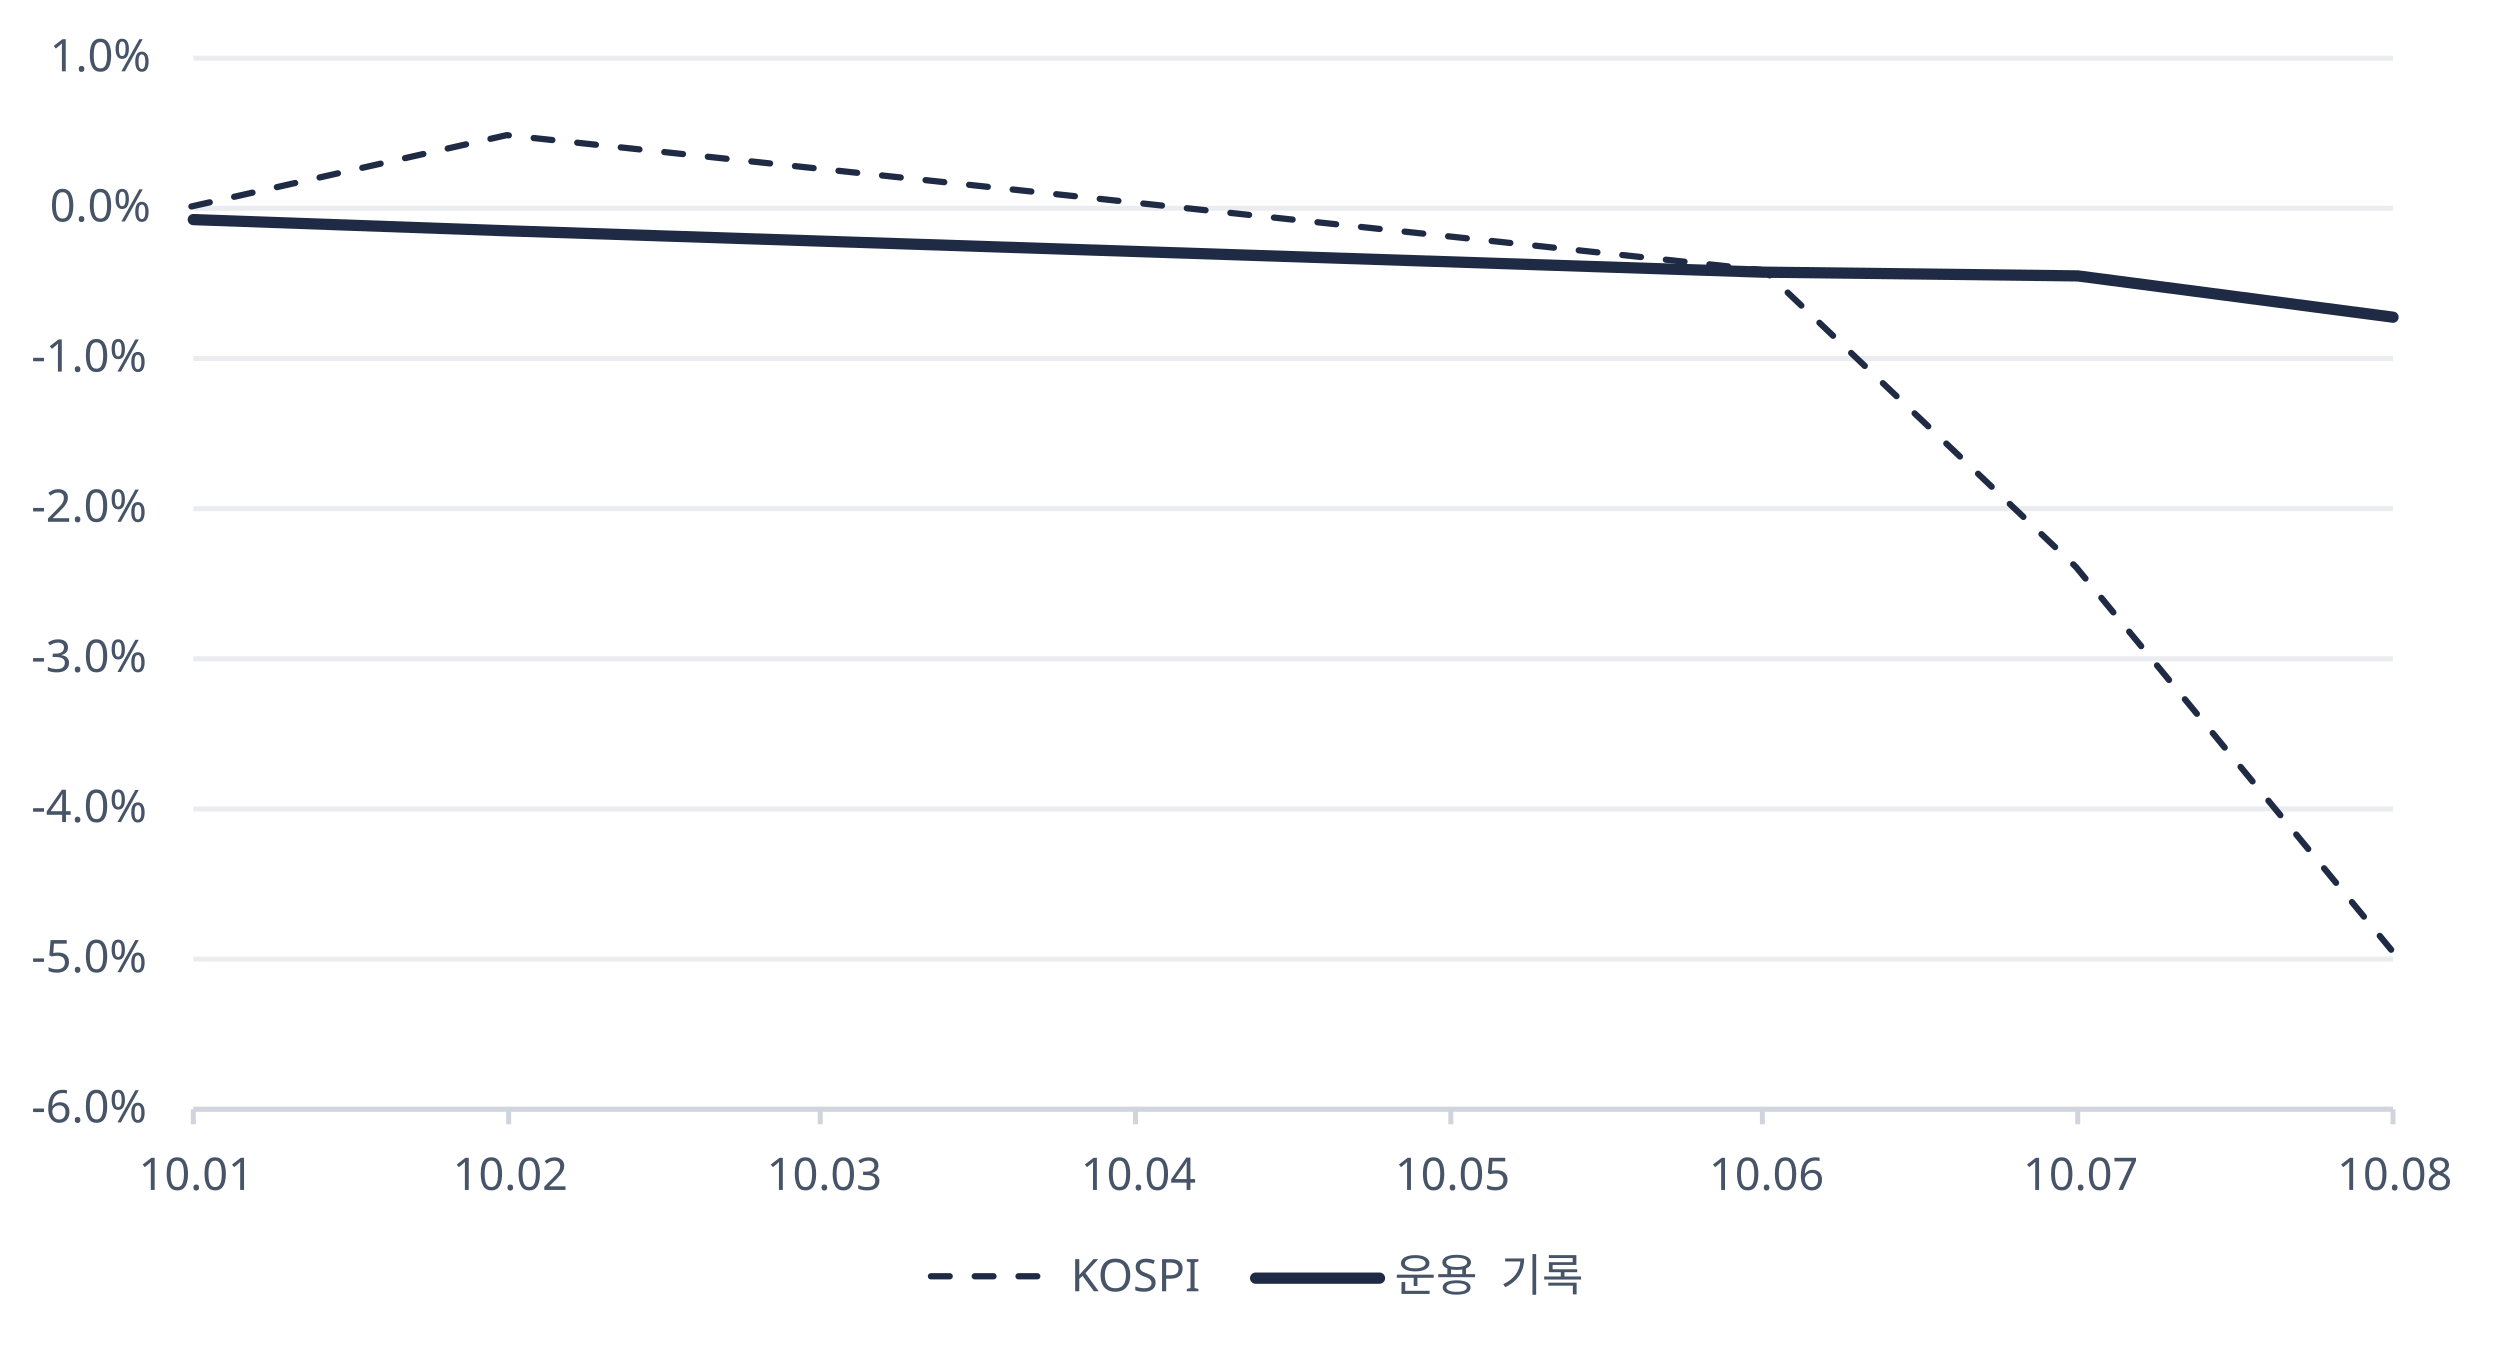
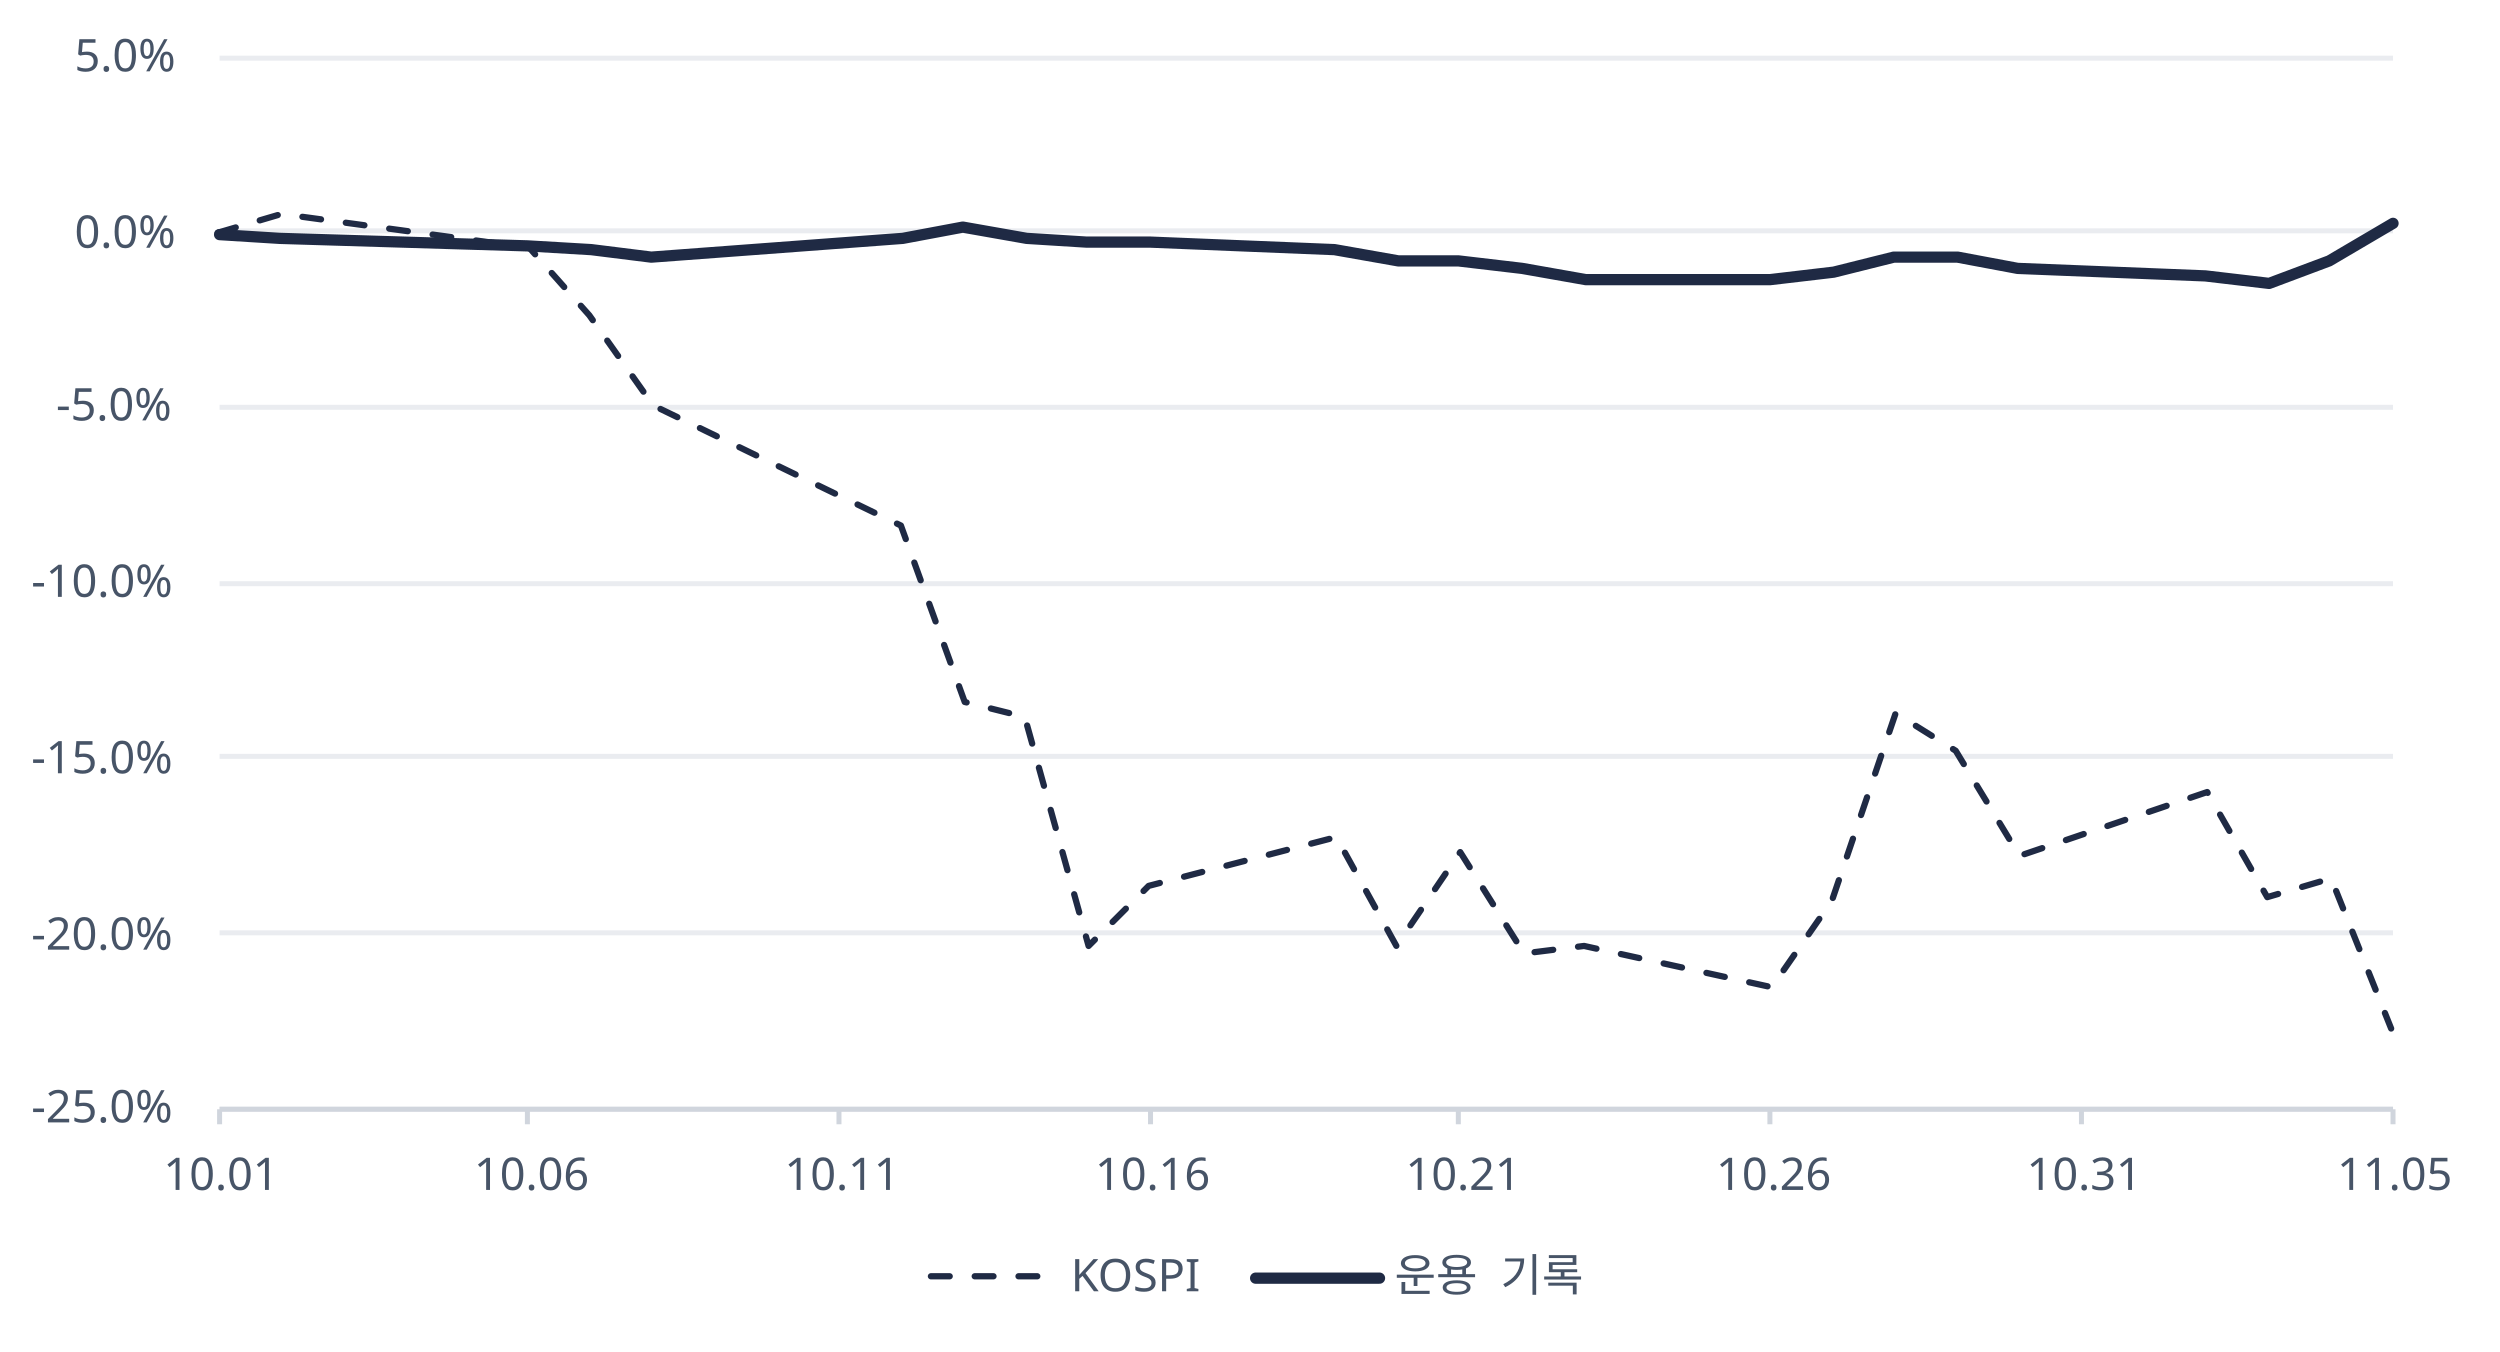
<svg xmlns="http://www.w3.org/2000/svg" width="666" height="360" xml:space="preserve" overflow="hidden">
  <defs>
    <clipPath id="clip0">
      <rect x="364" y="13" width="666" height="360" />
    </clipPath>
  </defs>
  <g clip-path="url(#clip0)" transform="translate(-364 -13)">
    <g>
-       <path d="M415.5 308.5 1001.5 308.5M415.5 268.5 1001.5 268.5M415.5 228.5 1001.5 228.5M415.5 188.5 1001.5 188.5M415.5 148.5 1001.5 148.5M415.5 108.5 1001.5 108.5M415.5 68.5 1001.5 68.5M415.5 28.5 1001.5 28.5" stroke="#EAECF0" stroke-width="1.333" stroke-linejoin="round" stroke-miterlimit="10" fill="none" />
+       <path d="M422.5 308.5 1001.5 308.5M422.5 261.5 1001.5 261.5M422.5 214.5 1001.5 214.5M422.5 168.5 1001.5 168.5M422.5 121.5 1001.5 121.5M422.5 74.5 1001.5 74.5M422.5 28.5 1001.5 28.5" stroke="#EAECF0" stroke-width="1.333" stroke-linejoin="round" stroke-miterlimit="10" fill="none" />
    </g>
    <g>
-       <path d="M415.5 308.5 1001.5 308.5" stroke="#D0D5DD" stroke-width="1.333" stroke-linejoin="round" stroke-miterlimit="10" fill="none" fill-rule="evenodd" />
+       <path d="M422.5 308.5 1001.5 308.5" stroke="#D0D5DD" stroke-width="1.333" stroke-linejoin="round" stroke-miterlimit="10" fill="none" fill-rule="evenodd" />
    </g>
    <g>
-       <path d="M415.5 308.5 415.5 312.5M499.5 308.5 499.5 312.5M582.5 308.5 582.5 312.5M666.5 308.5 666.5 312.5M750.5 308.5 750.5 312.5M833.5 308.5 833.5 312.5M917.5 308.5 917.5 312.5M1001.5 308.5 1001.5 312.5" stroke="#D0D5DD" stroke-width="1.333" stroke-linejoin="round" stroke-miterlimit="10" fill="none" />
+       <path d="M422.5 308.5 422.5 312.5M504.5 308.5 504.5 312.5M587.5 308.5 587.5 312.5M670.5 308.5 670.5 312.5M752.5 308.5 752.5 312.5M835.5 308.5 835.5 312.5M918.5 308.5 918.5 312.5M1001.5 308.5 1001.5 312.5" stroke="#D0D5DD" stroke-width="1.333" stroke-linejoin="round" stroke-miterlimit="10" fill="none" />
    </g>
    <g>
-       <path d="M415 68 499 49 834 85 917 164 1001 266" stroke="#1F2A44" stroke-width="1.667" stroke-linecap="round" stroke-linejoin="round" stroke-miterlimit="10" stroke-dasharray="5 6.667" fill="none" />
+       <path d="M422 75 439 70 505 79 521 97 538 121 604 153 621 200 637 204 654 265 670 249 720 236 736 265 753 240 770 267 786 265 836 276 852 253 869 203 885 213 902 241 952 224 968 252 985 247 1001 287" stroke="#1F2A44" stroke-width="1.667" stroke-linecap="round" stroke-linejoin="round" stroke-miterlimit="10" stroke-dasharray="5 6.667" fill="none" />
    </g>
    <g>
-       <path d="M415.5 71.5 499.5 74.5 833.5 85.5 917.5 86.5 1001.5 97.5" stroke="#1F2A44" stroke-width="3" stroke-linecap="round" stroke-linejoin="round" stroke-miterlimit="10" fill="none" />
+       <path d="M422.5 75.5 438.5 76.5 504.5 78.5 521.5 79.5 537.5 81.5 604.5 76.5 620.5 73.5 637.5 76.5 653.5 77.5 670.5 77.5 719.5 79.5 736.5 82.5 752.5 82.5 769.5 84.5 786.5 87.5 835.5 87.5 852.5 85.5 868.5 81.5 885.5 81.5 901.5 84.5 951.5 86.5 968.5 88.5 984.5 82.5 1001.5 72.5" stroke="#1F2A44" stroke-width="3" stroke-linecap="round" stroke-linejoin="round" stroke-miterlimit="10" fill="none" />
    </g>
    <g>
-       <text fill="#475467" font-family="Malgun Gothic,Malgun Gothic_MSFontService,sans-serif" font-weight="400" font-size="12" transform="translate(372.333 312)">-6.0%</text>
+       <text fill="#475467" font-family="Malgun Gothic,Malgun Gothic_MSFontService,sans-serif" font-weight="400" font-size="12" transform="translate(372.333 312)">-25.0%</text>
    </g>
    <g>
-       <text fill="#475467" font-family="Malgun Gothic,Malgun Gothic_MSFontService,sans-serif" font-weight="400" font-size="12" transform="translate(372.333 272)">-5.0%</text>
+       <text fill="#475467" font-family="Malgun Gothic,Malgun Gothic_MSFontService,sans-serif" font-weight="400" font-size="12" transform="translate(372.333 266)">-20.0%</text>
    </g>
    <g>
-       <text fill="#475467" font-family="Malgun Gothic,Malgun Gothic_MSFontService,sans-serif" font-weight="400" font-size="12" transform="translate(372.333 232)">-4.0%</text>
+       <text fill="#475467" font-family="Malgun Gothic,Malgun Gothic_MSFontService,sans-serif" font-weight="400" font-size="12" transform="translate(372.333 219)">-15.0%</text>
    </g>
    <g>
-       <text fill="#475467" font-family="Malgun Gothic,Malgun Gothic_MSFontService,sans-serif" font-weight="400" font-size="12" transform="translate(372.333 192)">-3.0%</text>
+       <text fill="#475467" font-family="Malgun Gothic,Malgun Gothic_MSFontService,sans-serif" font-weight="400" font-size="12" transform="translate(372.333 172)">-10.0%</text>
    </g>
    <g>
-       <text fill="#475467" font-family="Malgun Gothic,Malgun Gothic_MSFontService,sans-serif" font-weight="400" font-size="12" transform="translate(372.333 152)">-2.0%</text>
+       <text fill="#475467" font-family="Malgun Gothic,Malgun Gothic_MSFontService,sans-serif" font-weight="400" font-size="12" transform="translate(378.94 125)">-5.0%</text>
    </g>
    <g>
-       <text fill="#475467" font-family="Malgun Gothic,Malgun Gothic_MSFontService,sans-serif" font-weight="400" font-size="12" transform="translate(372.333 112)">-1.0%</text>
+       <text fill="#475467" font-family="Malgun Gothic,Malgun Gothic_MSFontService,sans-serif" font-weight="400" font-size="12" transform="translate(383.86 79)">0.0%</text>
    </g>
    <g>
-       <text fill="#475467" font-family="Malgun Gothic,Malgun Gothic_MSFontService,sans-serif" font-weight="400" font-size="12" transform="translate(377.253 72)">0.0%</text>
+       <text fill="#475467" font-family="Malgun Gothic,Malgun Gothic_MSFontService,sans-serif" font-weight="400" font-size="12" transform="translate(383.86 32)">5.0%</text>
    </g>
    <g>
-       <text fill="#475467" font-family="Malgun Gothic,Malgun Gothic_MSFontService,sans-serif" font-weight="400" font-size="12" transform="translate(377.253 32)">1.0%</text>
+       <text fill="#475467" font-family="Malgun Gothic,Malgun Gothic_MSFontService,sans-serif" font-weight="400" font-size="12" transform="translate(407.547 330)">10.01</text>
    </g>
    <g>
-       <text fill="#475467" font-family="Malgun Gothic,Malgun Gothic_MSFontService,sans-serif" font-weight="400" font-size="12" transform="translate(400.94 330)">10.01</text>
+       <text fill="#475467" font-family="Malgun Gothic,Malgun Gothic_MSFontService,sans-serif" font-weight="400" font-size="12" transform="translate(490.271 330)">10.06</text>
    </g>
    <g>
-       <text fill="#475467" font-family="Malgun Gothic,Malgun Gothic_MSFontService,sans-serif" font-weight="400" font-size="12" transform="translate(484.608 330)">10.02</text>
+       <text fill="#475467" font-family="Malgun Gothic,Malgun Gothic_MSFontService,sans-serif" font-weight="400" font-size="12" transform="translate(572.994 330)">10.11</text>
    </g>
    <g>
-       <text fill="#475467" font-family="Malgun Gothic,Malgun Gothic_MSFontService,sans-serif" font-weight="400" font-size="12" transform="translate(568.275 330)">10.03</text>
+       <text fill="#475467" font-family="Malgun Gothic,Malgun Gothic_MSFontService,sans-serif" font-weight="400" font-size="12" transform="translate(655.718 330)">10.16</text>
    </g>
    <g>
-       <text fill="#475467" font-family="Malgun Gothic,Malgun Gothic_MSFontService,sans-serif" font-weight="400" font-size="12" transform="translate(651.943 330)">10.04</text>
+       <text fill="#475467" font-family="Malgun Gothic,Malgun Gothic_MSFontService,sans-serif" font-weight="400" font-size="12" transform="translate(738.442 330)">10.21</text>
    </g>
    <g>
-       <text fill="#475467" font-family="Malgun Gothic,Malgun Gothic_MSFontService,sans-serif" font-weight="400" font-size="12" transform="translate(735.61 330)">10.05</text>
+       <text fill="#475467" font-family="Malgun Gothic,Malgun Gothic_MSFontService,sans-serif" font-weight="400" font-size="12" transform="translate(821.166 330)">10.26</text>
    </g>
    <g>
-       <text fill="#475467" font-family="Malgun Gothic,Malgun Gothic_MSFontService,sans-serif" font-weight="400" font-size="12" transform="translate(819.278 330)">10.06</text>
+       <text fill="#475467" font-family="Malgun Gothic,Malgun Gothic_MSFontService,sans-serif" font-weight="400" font-size="12" transform="translate(903.89 330)">10.31</text>
    </g>
    <g>
-       <text fill="#475467" font-family="Malgun Gothic,Malgun Gothic_MSFontService,sans-serif" font-weight="400" font-size="12" transform="translate(902.946 330)">10.07</text>
-     </g>
-     <g>
-       <text fill="#475467" font-family="Malgun Gothic,Malgun Gothic_MSFontService,sans-serif" font-weight="400" font-size="12" transform="translate(986.613 330)">10.08</text>
+       <text fill="#475467" font-family="Malgun Gothic,Malgun Gothic_MSFontService,sans-serif" font-weight="400" font-size="12" transform="translate(986.613 330)">11.05</text>
    </g>
    <g>
      <path d="M612 353 646 353" stroke="#1F2A44" stroke-width="1.667" stroke-linecap="round" stroke-linejoin="round" stroke-miterlimit="10" stroke-dasharray="5 6.667" fill="none" fill-rule="evenodd" />
    </g>
    <g>
      <text fill="#475467" font-family="Malgun Gothic,Malgun Gothic_MSFontService,sans-serif" font-weight="400" font-size="12" transform="translate(649.267 357)">KOSPI</text>
    </g>
    <g>
      <path d="M698.5 353.5 731.5 353.5" stroke="#1F2A44" stroke-width="3" stroke-linecap="round" stroke-linejoin="round" stroke-miterlimit="10" fill="none" fill-rule="evenodd" />
    </g>
    <g>
      <text fill="#475467" font-family="Malgun Gothic,Malgun Gothic_MSFontService,sans-serif" font-weight="400" font-size="12" transform="translate(735.513 357)">운용</text>
    </g>
    <g>
      <text fill="#475467" font-family="Malgun Gothic,Malgun Gothic_MSFontService,sans-serif" font-weight="400" font-size="12" transform="translate(763.733 357)">기록</text>
    </g>
  </g>
</svg>
